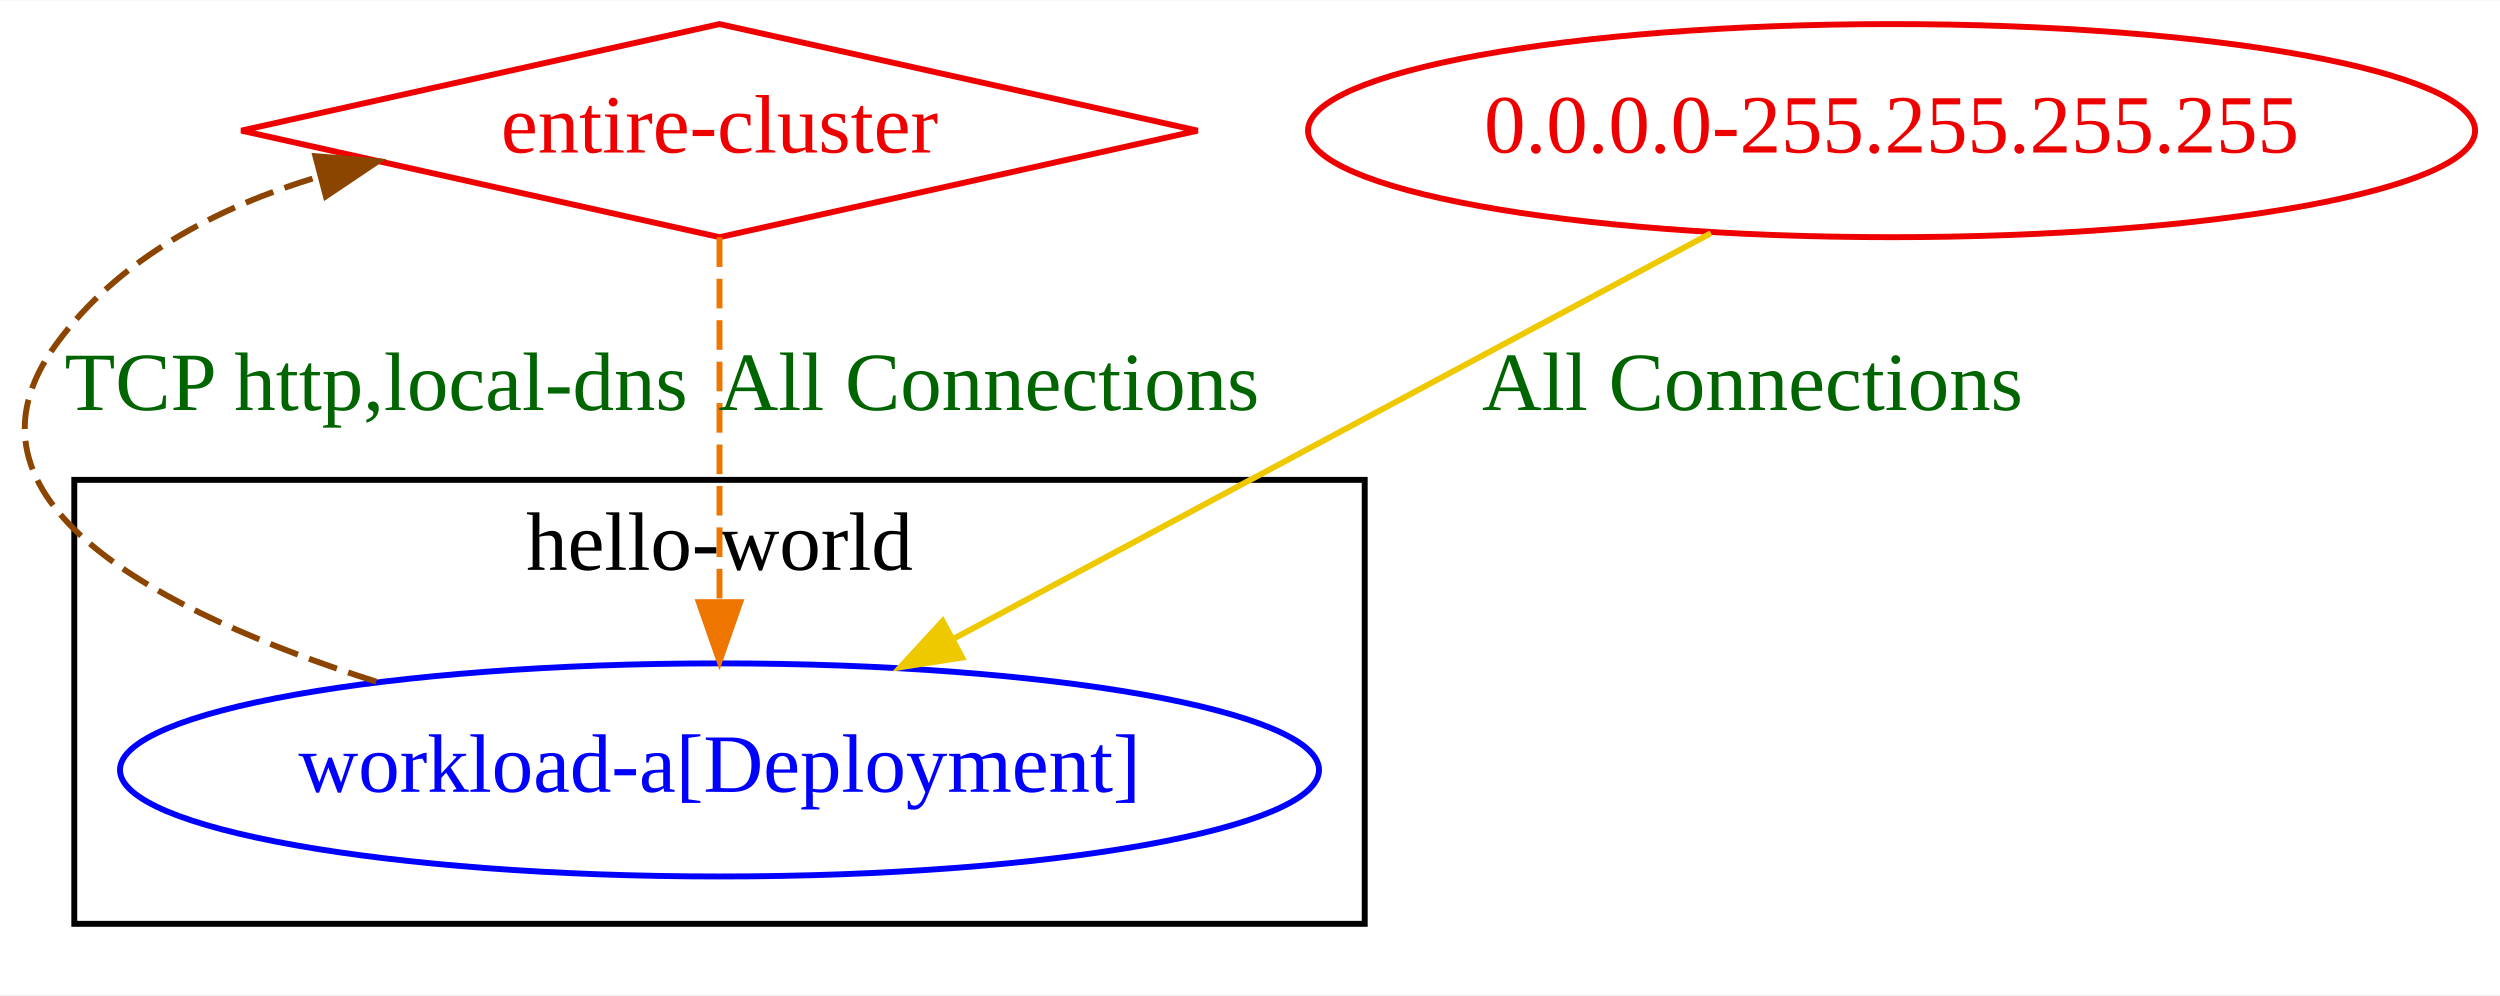
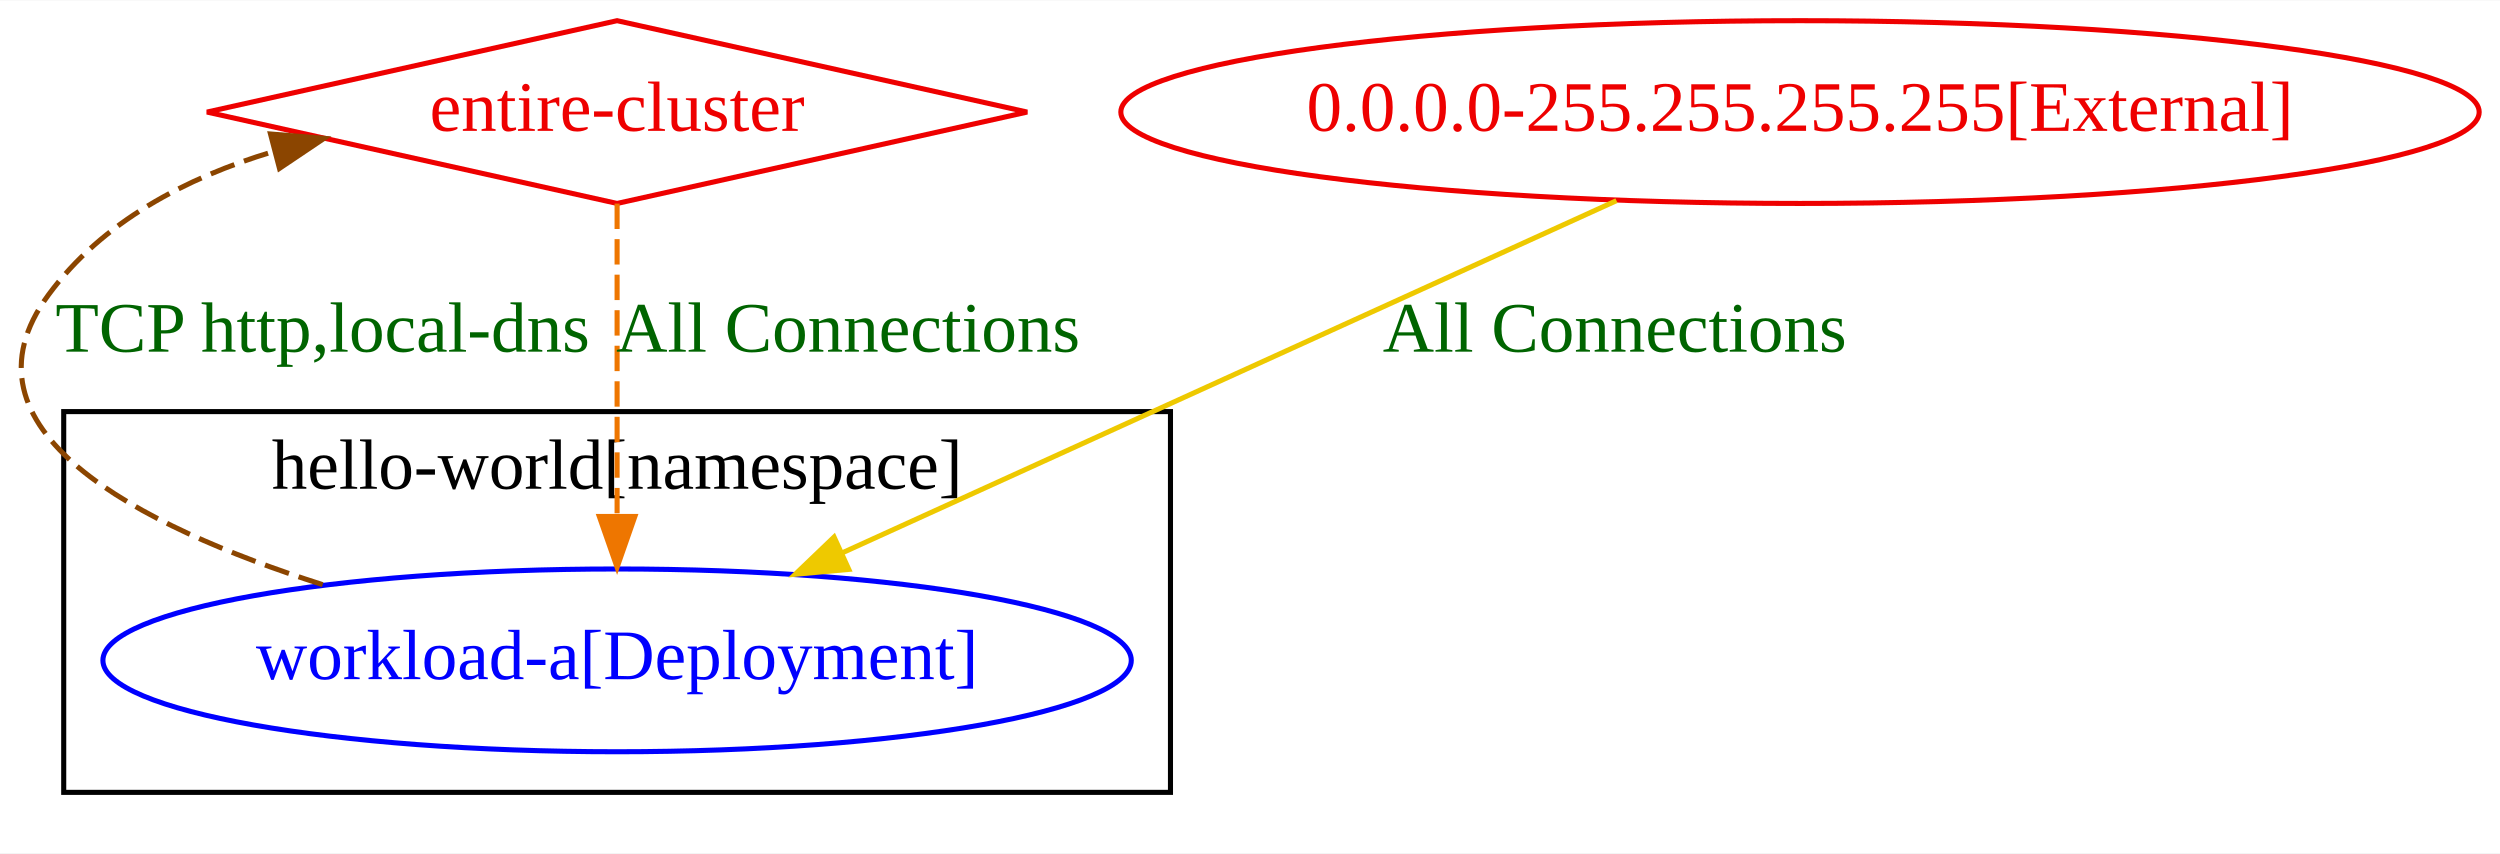
- <svg xmlns="http://www.w3.org/2000/svg" width="422pt" height="168pt" viewBox="0.00 0.00 422.34 168.00">
+ <svg xmlns="http://www.w3.org/2000/svg" width="492pt" height="168pt" viewBox="0.00 0.00 492.43 168.00">
  <g id="graph0" class="graph" transform="scale(1 1) rotate(0) translate(4 164)">
-     <polygon fill="white" stroke="transparent" points="-4,4 -4,-164 418.34,-164 418.34,4 -4,4" />
+     <polygon fill="white" stroke="transparent" points="-4,4 -4,-164 488.43,-164 488.43,4 -4,4" />
    <g id="clust1" class="cluster">
      <polygon fill="none" stroke="black" points="8.55,-8 8.55,-83 226.55,-83 226.55,-8 8.55,-8" />
-       <text text-anchor="middle" x="117.55" y="-67.8" font-family="Times New Roman,serif" font-size="14.00">hello-world</text>
+       <text text-anchor="middle" x="117.55" y="-67.8" font-family="Times New Roman,serif" font-size="14.00">hello-world[namespace]</text>
    </g>
    <g id="node1" class="node">
      <ellipse fill="none" stroke="blue" cx="117.55" cy="-34" rx="101.28" ry="18" />
      <text text-anchor="middle" x="117.55" y="-30.3" font-family="Times New Roman,serif" font-size="14.00" fill="blue">workload-a[Deployment]</text>
    </g>
    <g id="node3" class="node">
      <polygon fill="none" stroke="#ee0000" points="117.55,-160 36.77,-142 117.55,-124 198.32,-142 117.55,-160" />
      <text text-anchor="middle" x="117.55" y="-138.3" font-family="Times New Roman,serif" font-size="14.00" fill="#ee0000">entire-cluster</text>
    </g>
    <g id="edge3" class="edge">
      <path fill="none" stroke="#8b4500" stroke-dasharray="5,2" d="M59.56,-48.91C23.02,-60.56 -13.89,-79.57 5.55,-106 16.14,-120.41 32.63,-129.05 49.74,-134.19" />
      <polygon fill="#8b4500" stroke="#8b4500" points="49.28,-137.68 59.84,-136.82 51.05,-130.91 49.28,-137.68" />
      <text text-anchor="middle" x="59.55" y="-94.8" font-family="Times New Roman,serif" font-size="14.00" fill="darkgreen">TCP http,local-dns</text>
    </g>
    <g id="node2" class="node">
-       <ellipse fill="none" stroke="#ee0000" cx="315.55" cy="-142" rx="98.58" ry="18" />
-       <text text-anchor="middle" x="315.55" y="-138.3" font-family="Times New Roman,serif" font-size="14.00" fill="#ee0000">0.0.0.0-255.255.255.255</text>
+       <ellipse fill="none" stroke="#ee0000" cx="350.55" cy="-142" rx="133.78" ry="18" />
+       <text text-anchor="middle" x="350.55" y="-138.3" font-family="Times New Roman,serif" font-size="14.00" fill="#ee0000">0.0.0.0-255.255.255.255[External]</text>
    </g>
    <g id="edge1" class="edge">
-       <path fill="none" stroke="#eec900" d="M285.04,-124.67C250.74,-106.31 194.92,-76.42 157.25,-56.25" />
-       <polygon fill="#eec900" stroke="#eec900" points="158.55,-52.98 148.08,-51.35 155.25,-59.15 158.55,-52.98" />
-       <text text-anchor="middle" x="292.05" y="-94.8" font-family="Times New Roman,serif" font-size="14.00" fill="darkgreen">All Connections</text>
+       <path fill="none" stroke="#eec900" d="M314.4,-124.55C273.31,-105.86 206.23,-75.35 161.99,-55.22" />
+       <polygon fill="#eec900" stroke="#eec900" points="163.19,-51.92 152.64,-50.96 160.29,-58.29 163.19,-51.92" />
+       <text text-anchor="middle" x="314.05" y="-94.8" font-family="Times New Roman,serif" font-size="14.00" fill="darkgreen">All Connections</text>
    </g>
    <g id="edge2" class="edge">
      <path fill="none" stroke="#ee7600" stroke-dasharray="5,2" d="M117.55,-123.97C117.55,-107.38 117.55,-81.88 117.55,-62.43" />
      <polygon fill="#ee7600" stroke="#ee7600" points="121.05,-62.34 117.55,-52.34 114.05,-62.34 121.05,-62.34" />
      <text text-anchor="middle" x="163.05" y="-94.8" font-family="Times New Roman,serif" font-size="14.00" fill="darkgreen">All Connections</text>
    </g>
  </g>
</svg>
